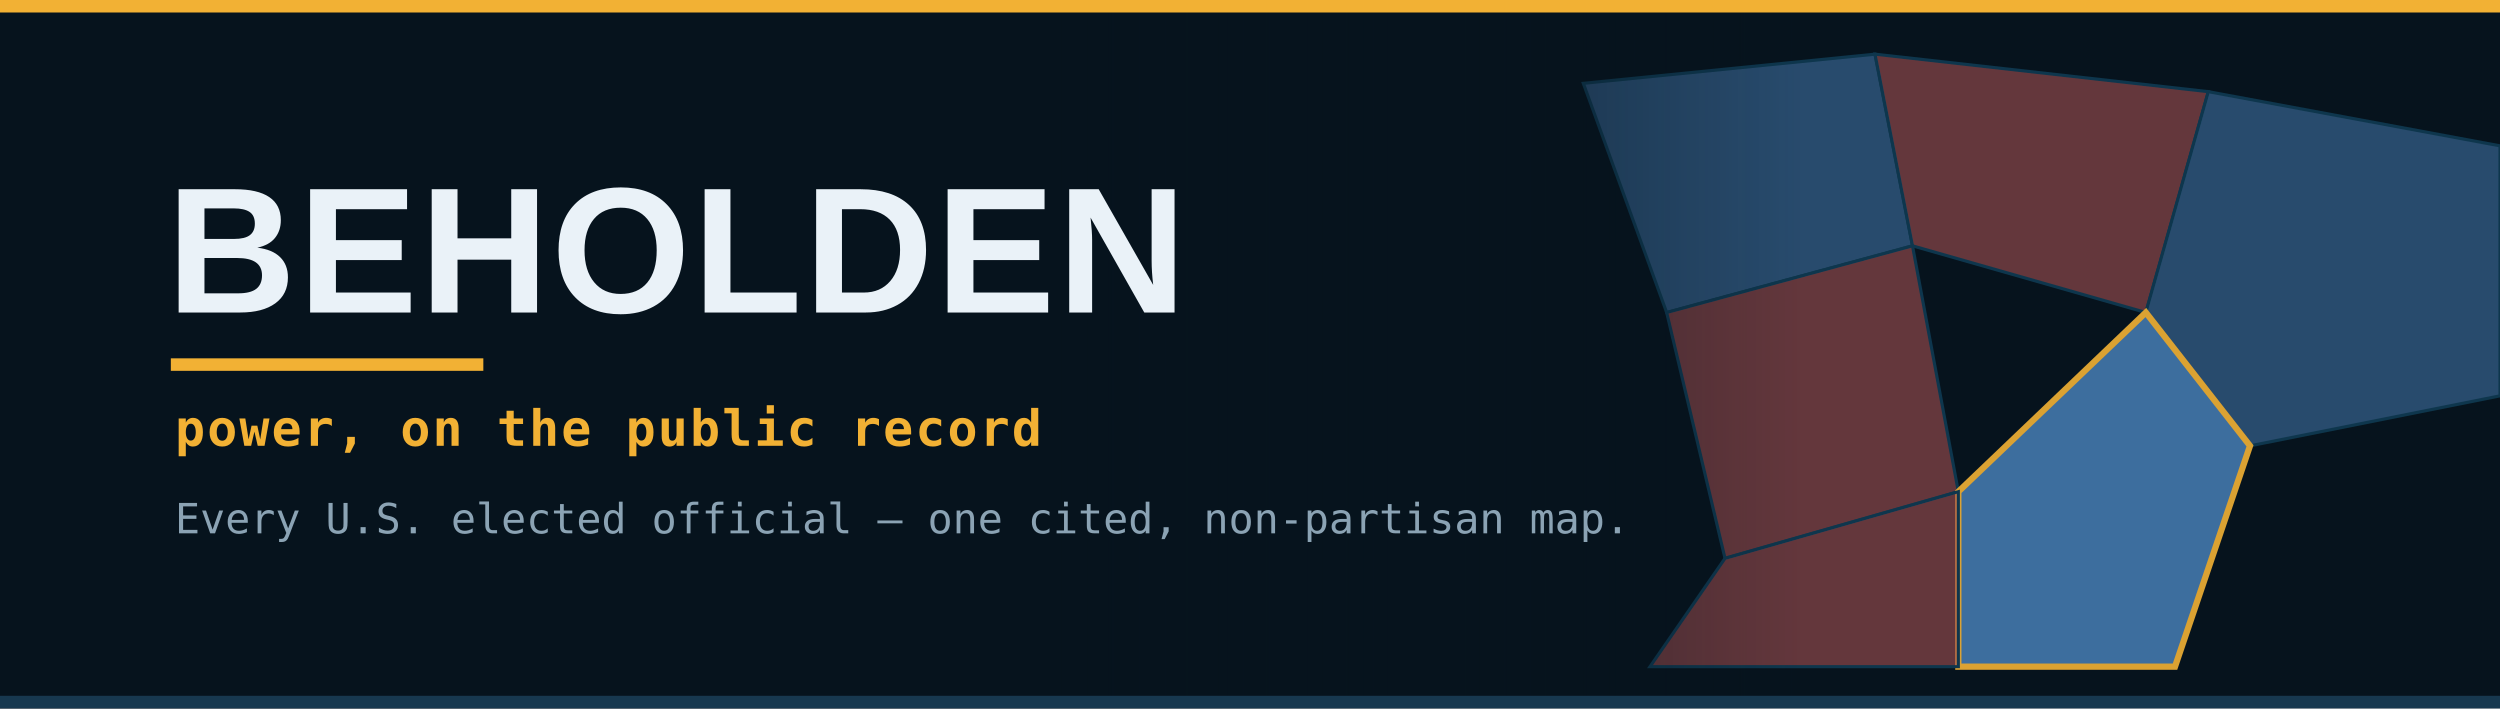
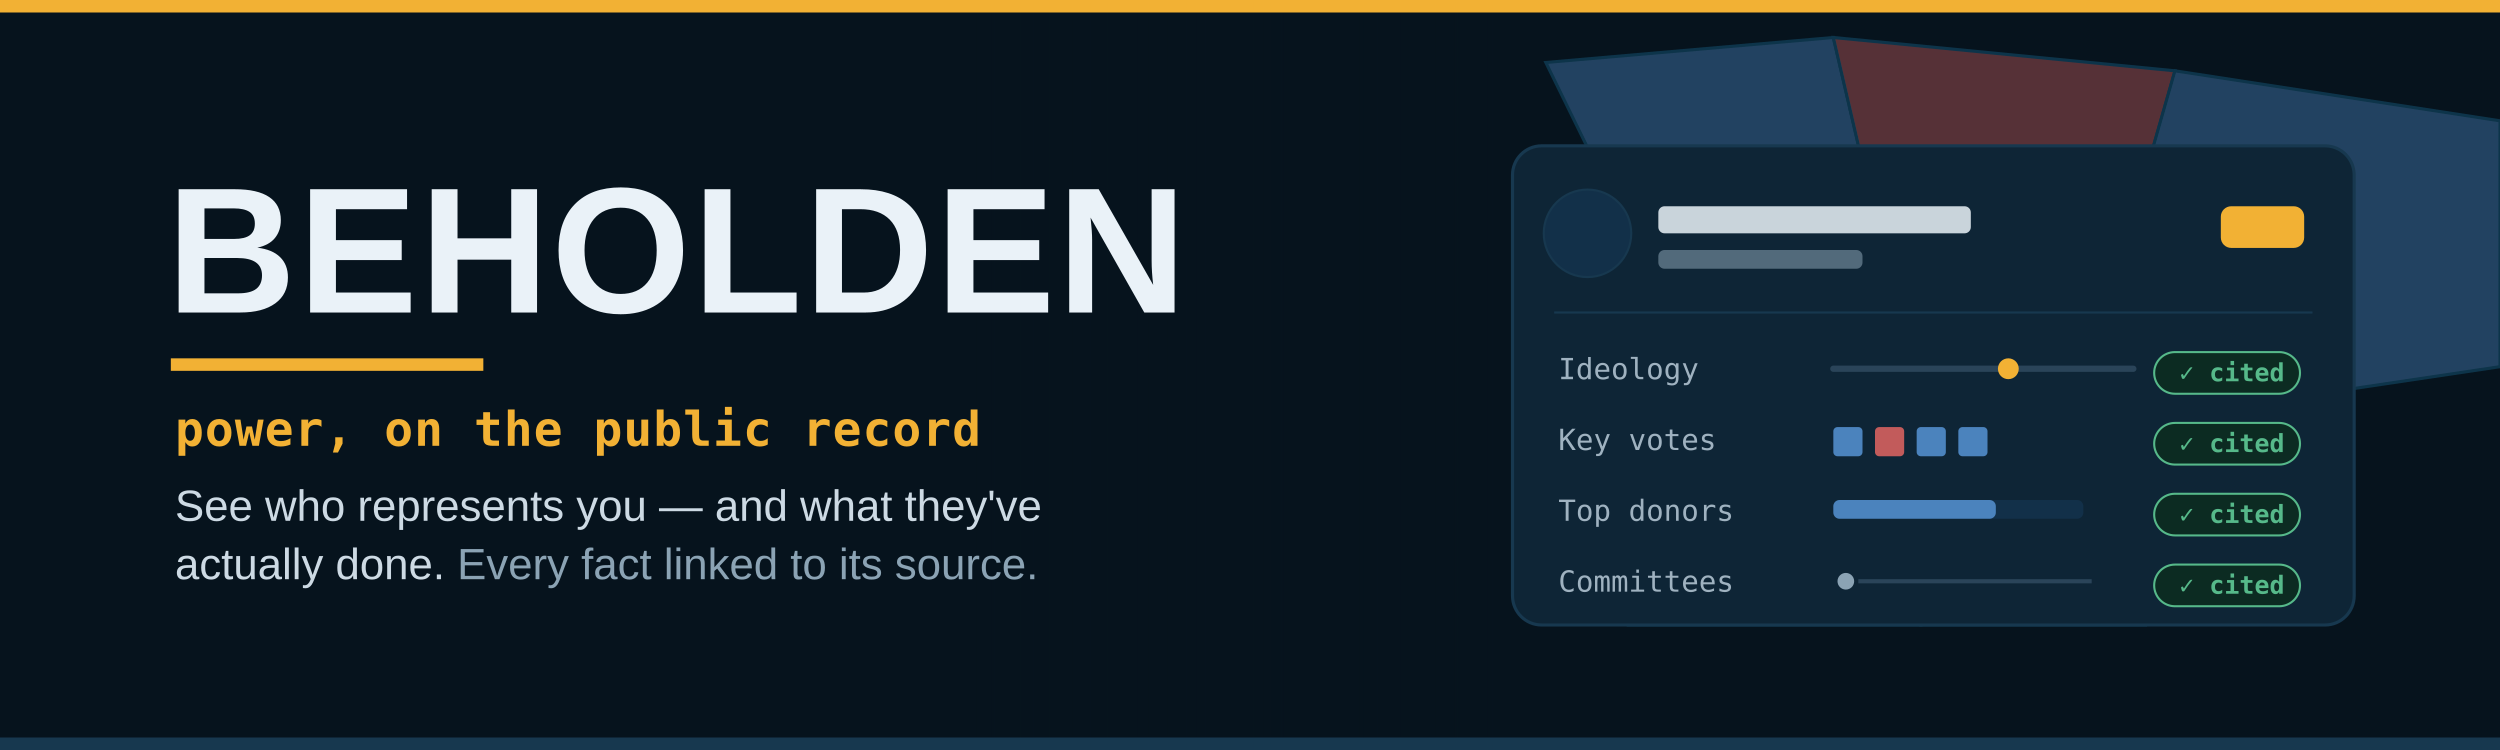
- <svg xmlns="http://www.w3.org/2000/svg" viewBox="0 0 1200 340" width="1200" height="340" role="img" aria-label="Beholden — power, on the public record">
+ <svg xmlns="http://www.w3.org/2000/svg" viewBox="0 0 1200 360" width="1200" height="360" role="img" aria-label="Beholden — see who represents you, and what they've actually done. Every fact cited.">
  <defs>
    <clipPath id="frame">
-       <rect x="0" y="0" width="1200" height="340" />
+       <rect x="0" y="0" width="1200" height="360" />
    </clipPath>
+     <linearGradient id="fade" x1="0" y1="0" x2="1" y2="0">
+       <stop offset="0.38" stop-color="#06131d" stop-opacity="1" />
+       <stop offset="0.60" stop-color="#06131d" stop-opacity="0" />
+     </linearGradient>
  </defs>
  <g clip-path="url(#frame)" font-family="'Helvetica Neue',Arial,sans-serif">
-     <rect width="1200" height="340" fill="#06131d" />
-     <g opacity="0.9" stroke="#0e3a52" stroke-width="1.5">
-       <polygon points="760,40 900,26 918,118 800,150" fill="#4b83bd" fill-opacity="0.55" />
-       <polygon points="918,118 900,26 1060,44 1030,150" fill="#c25b5b" fill-opacity="0.55" />
-       <polygon points="1030,150 1060,44 1200,70 1200,190 1080,214" fill="#4b83bd" fill-opacity="0.55" />
-       <polygon points="800,150 918,118 940,236 828,268" fill="#c25b5b" fill-opacity="0.55" />
-       <polygon points="940,236 1030,150 1080,214 1044,320 940,320" fill="#4b83bd" fill-opacity="0.9" stroke="#f2b134" stroke-width="3" />
-       <polygon points="828,268 940,236 940,320 792,320" fill="#c25b5b" fill-opacity="0.55" />
+     <rect width="1200" height="360" fill="#06131d" />
+     <g opacity="0.85" stroke="#0e3a52" stroke-width="1.5">
+       <polygon points="742,30 880,18 900,104 792,132" fill="#4b83bd" fill-opacity="0.5" />
+       <polygon points="900,104 880,18 1044,34 1016,132" fill="#c25b5b" fill-opacity="0.5" />
+       <polygon points="1016,132 1044,34 1200,58 1200,176 1066,196" fill="#4b83bd" fill-opacity="0.5" />
+       <polygon points="792,132 900,104 922,214 812,244" fill="#c25b5b" fill-opacity="0.5" />
+       <polygon points="922,214 1016,132 1066,196 1030,300 922,300" fill="#4b83bd" fill-opacity="0.5" />
+       <polygon points="812,244 922,214 922,300 782,300" fill="#c25b5b" fill-opacity="0.5" />
    </g>
-     <rect width="1200" height="340" fill="url(#fade)" />
-     <linearGradient id="fade" x1="0" y1="0" x2="1" y2="0">
-       <stop offset="0.42" stop-color="#06131d" stop-opacity="1" />
-       <stop offset="0.72" stop-color="#06131d" stop-opacity="0" />
-     </linearGradient>
+     <g>
+       <rect x="726" y="70" width="404" height="230" rx="14" fill="#0e2536" stroke="#17384f" stroke-width="1.5" />
+       <circle cx="762" cy="112" r="21" fill="#123049" stroke="#17384f" />
+       <rect x="796" y="99" width="150" height="13" rx="3" fill="#eaf2f8" opacity="0.85" />
+       <rect x="796" y="120" width="98" height="9" rx="3" fill="#8ba3b4" opacity="0.55" />
+       <rect x="1066" y="99" width="40" height="20" rx="5" fill="#f2b134" />
+       <line x1="746" y1="150" x2="1110" y2="150" stroke="#17384f" stroke-width="1" />
+       <g font-family="ui-monospace,'SF Mono',Menlo,monospace" font-size="14">
+         <text x="748" y="182" fill="#9fb2c0">Ideology</text>
+         <line x1="880" y1="177" x2="1024" y2="177" stroke="#2a4459" stroke-width="3" stroke-linecap="round" />
+         <circle cx="964" cy="177" r="5" fill="#f2b134" />
+         <text x="748" y="216" fill="#9fb2c0">Key votes</text>
+         <rect x="880" y="205" width="14" height="14" rx="2" fill="#4b83bd" />
+         <rect x="900" y="205" width="14" height="14" rx="2" fill="#c25b5b" />
+         <rect x="920" y="205" width="14" height="14" rx="2" fill="#4b83bd" />
+         <rect x="940" y="205" width="14" height="14" rx="2" fill="#4b83bd" />
+         <text x="748" y="250" fill="#9fb2c0">Top donors</text>
+         <rect x="880" y="240" width="120" height="9" rx="3" fill="#123049" />
+         <rect x="880" y="240" width="78" height="9" rx="3" fill="#4b83bd" />
+         <text x="748" y="284" fill="#9fb2c0">Committees</text>
+         <circle cx="886" cy="279" r="4" fill="#8ba3b4" />
+         <line x1="892" y1="279" x2="1004" y2="279" stroke="#2a4459" stroke-width="2" />
+       </g>
+       <g font-family="ui-monospace,'SF Mono',Menlo,monospace" font-size="12" font-weight="700">
+         <rect x="1034" y="169" width="70" height="20" rx="10" fill="#0c2b22" stroke="#56b98a" />
+         <text x="1046" y="183" fill="#56b98a">✓ cited</text>
+         <rect x="1034" y="203" width="70" height="20" rx="10" fill="#0c2b22" stroke="#56b98a" />
+         <text x="1046" y="217" fill="#56b98a">✓ cited</text>
+         <rect x="1034" y="237" width="70" height="20" rx="10" fill="#0c2b22" stroke="#56b98a" />
+         <text x="1046" y="251" fill="#56b98a">✓ cited</text>
+         <rect x="1034" y="271" width="70" height="20" rx="10" fill="#0c2b22" stroke="#56b98a" />
+         <text x="1046" y="285" fill="#56b98a">✓ cited</text>
+       </g>
+     </g>
+     <rect width="1200" height="360" fill="url(#fade)" />
    <text x="80" y="150" fill="#eaf2f8" font-size="86" font-weight="700" letter-spacing="1">BEHOLDEN</text>
    <rect x="82" y="172" width="150" height="6" fill="#f2b134" />
-     <text x="84" y="214" fill="#f2b134" font-size="24" font-weight="700" font-family="ui-monospace,'SF Mono',Menlo,monospace" letter-spacing="1">power, on the public record</text>
-     <text x="84" y="256" fill="#8ba3b4" font-size="20" font-family="ui-monospace,'SF Mono',Menlo,monospace">Every U.S. elected official — one cited, non-partisan map.</text>
+     <text x="84" y="214" fill="#f2b134" font-size="23" font-weight="700" font-family="ui-monospace,'SF Mono',Menlo,monospace" letter-spacing="0.5">power, on the public record</text>
+     <text x="84" y="250" fill="#cddae4" font-size="21">See who represents you — and what they've</text>
+     <text x="84" y="278" fill="#cddae4" font-size="21">actually done. <tspan fill="#8ba3b4">Every fact linked to its source.</tspan>
+     </text>
    <rect x="0" y="0" width="1200" height="6" fill="#f2b134" />
-     <rect x="0" y="334" width="1200" height="6" fill="#17384f" />
+     <rect x="0" y="354" width="1200" height="6" fill="#17384f" />
  </g>
</svg>
